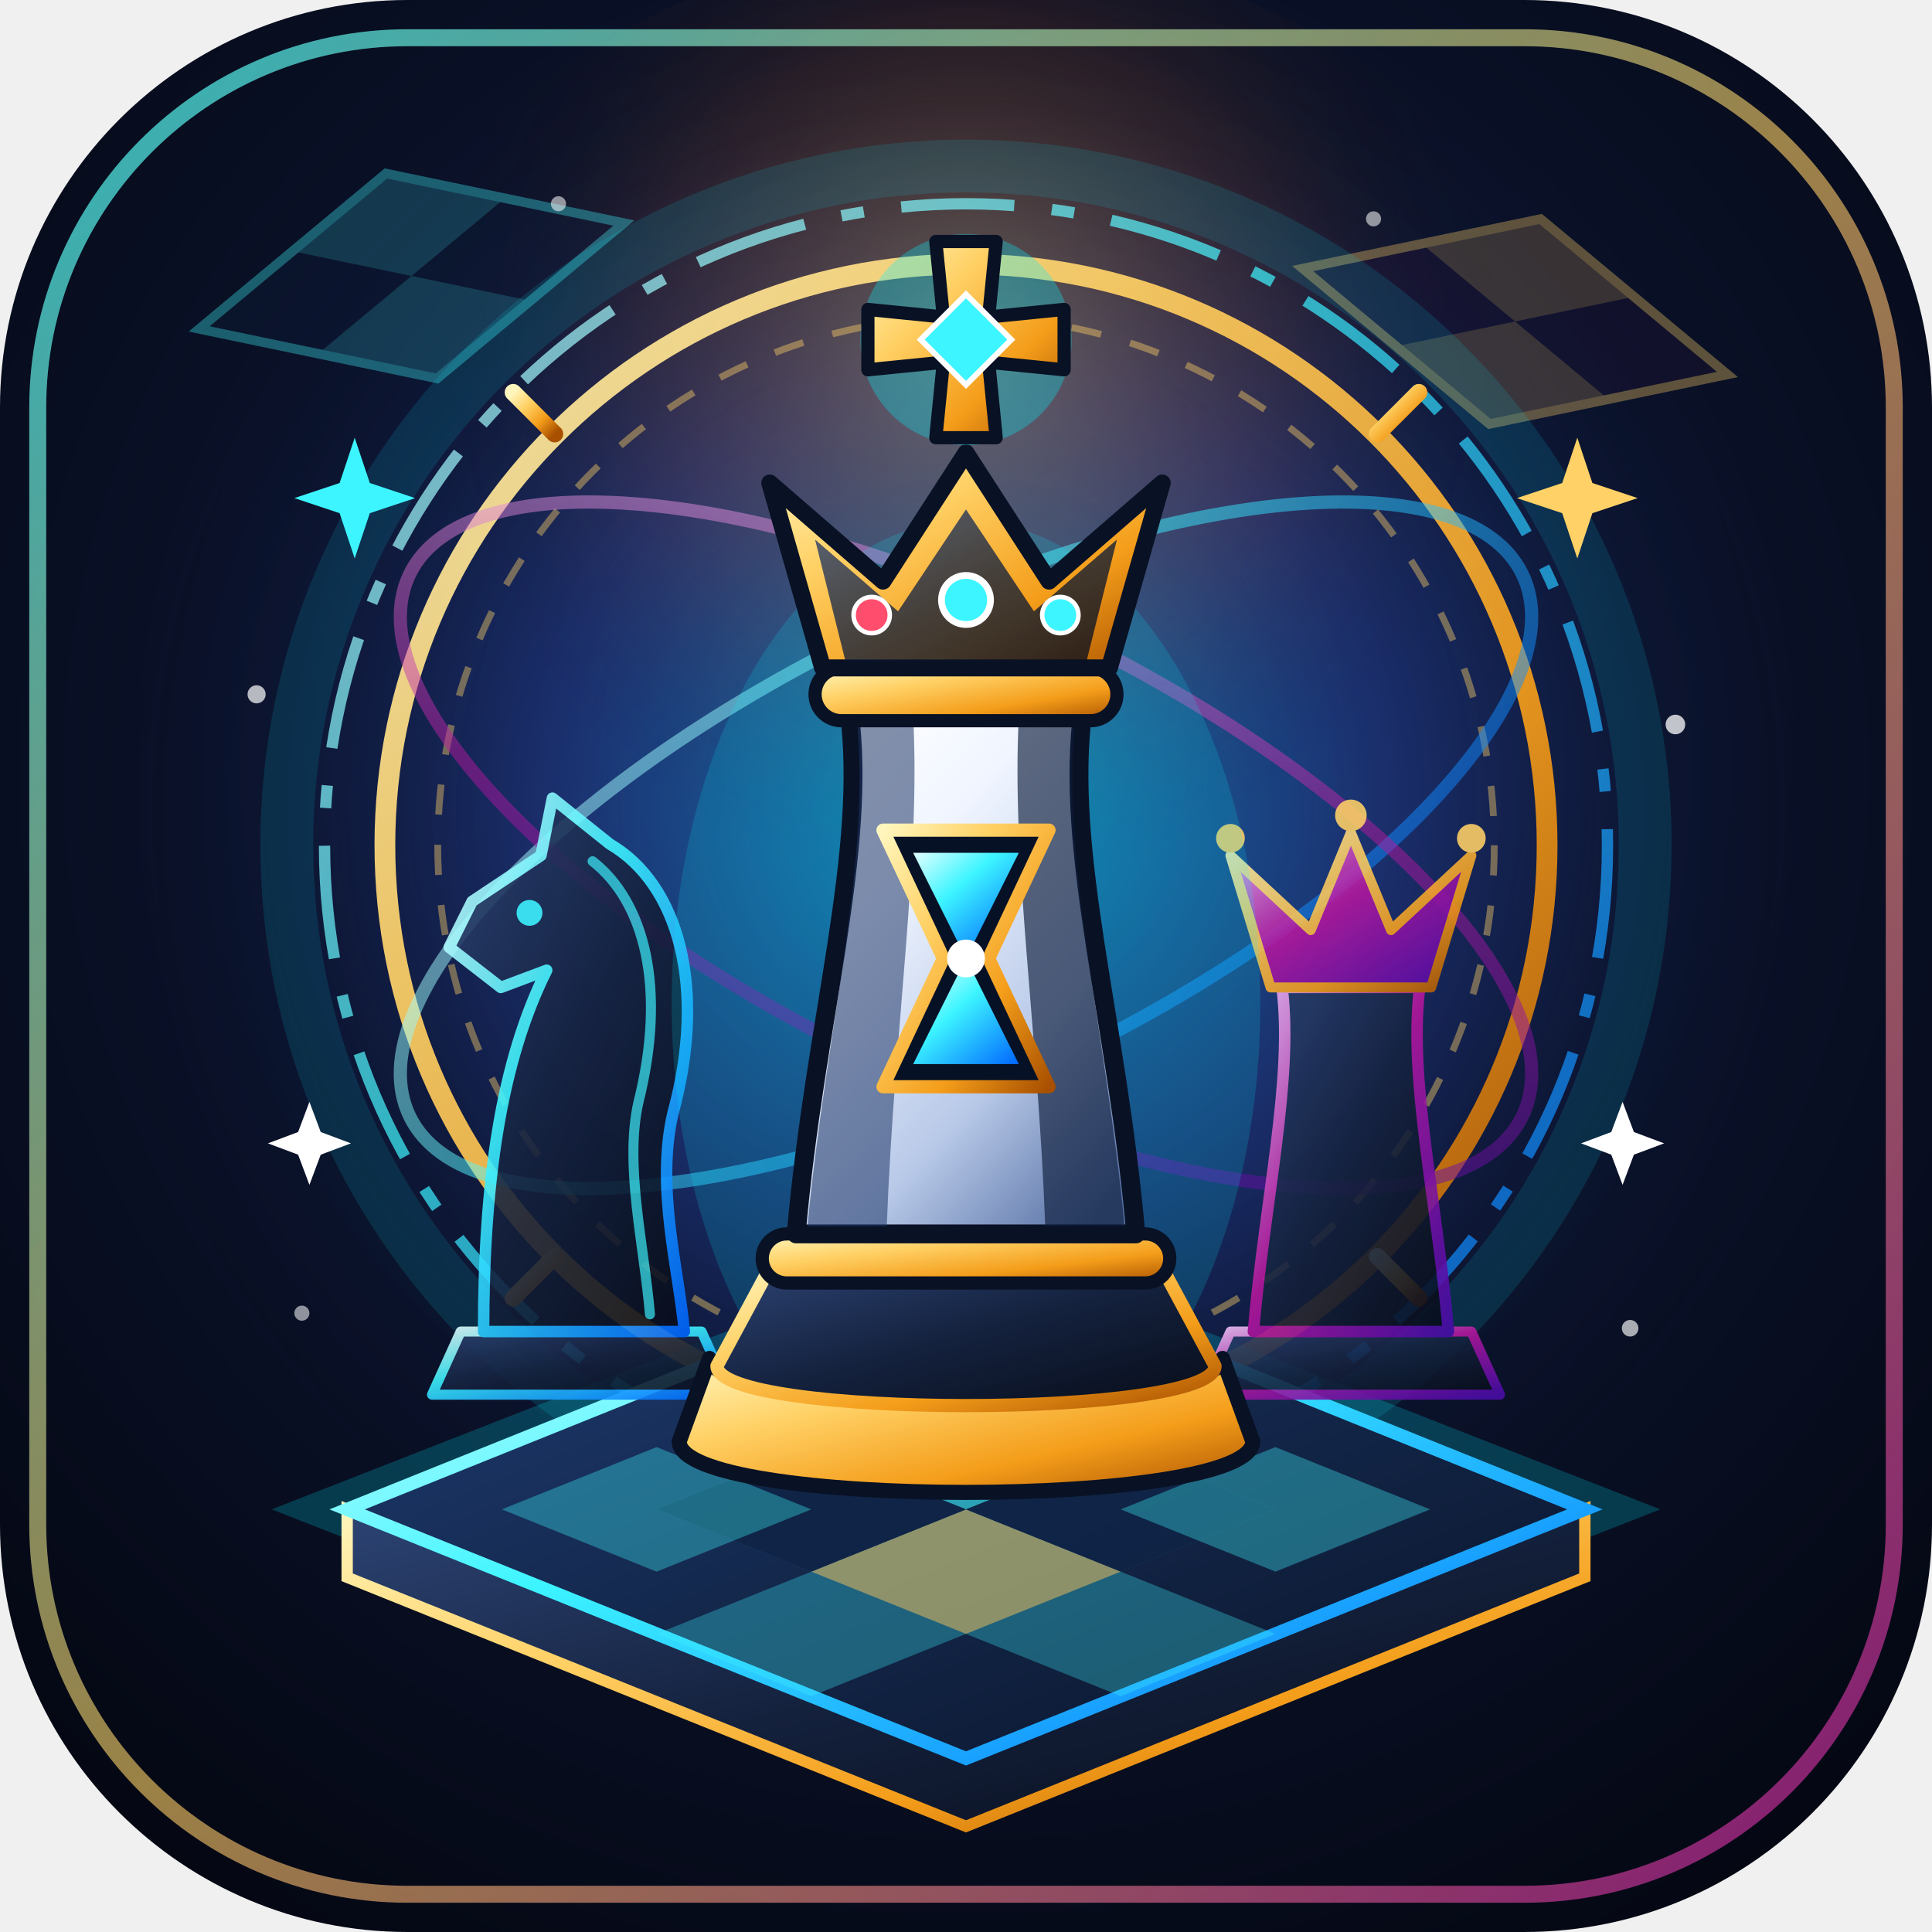
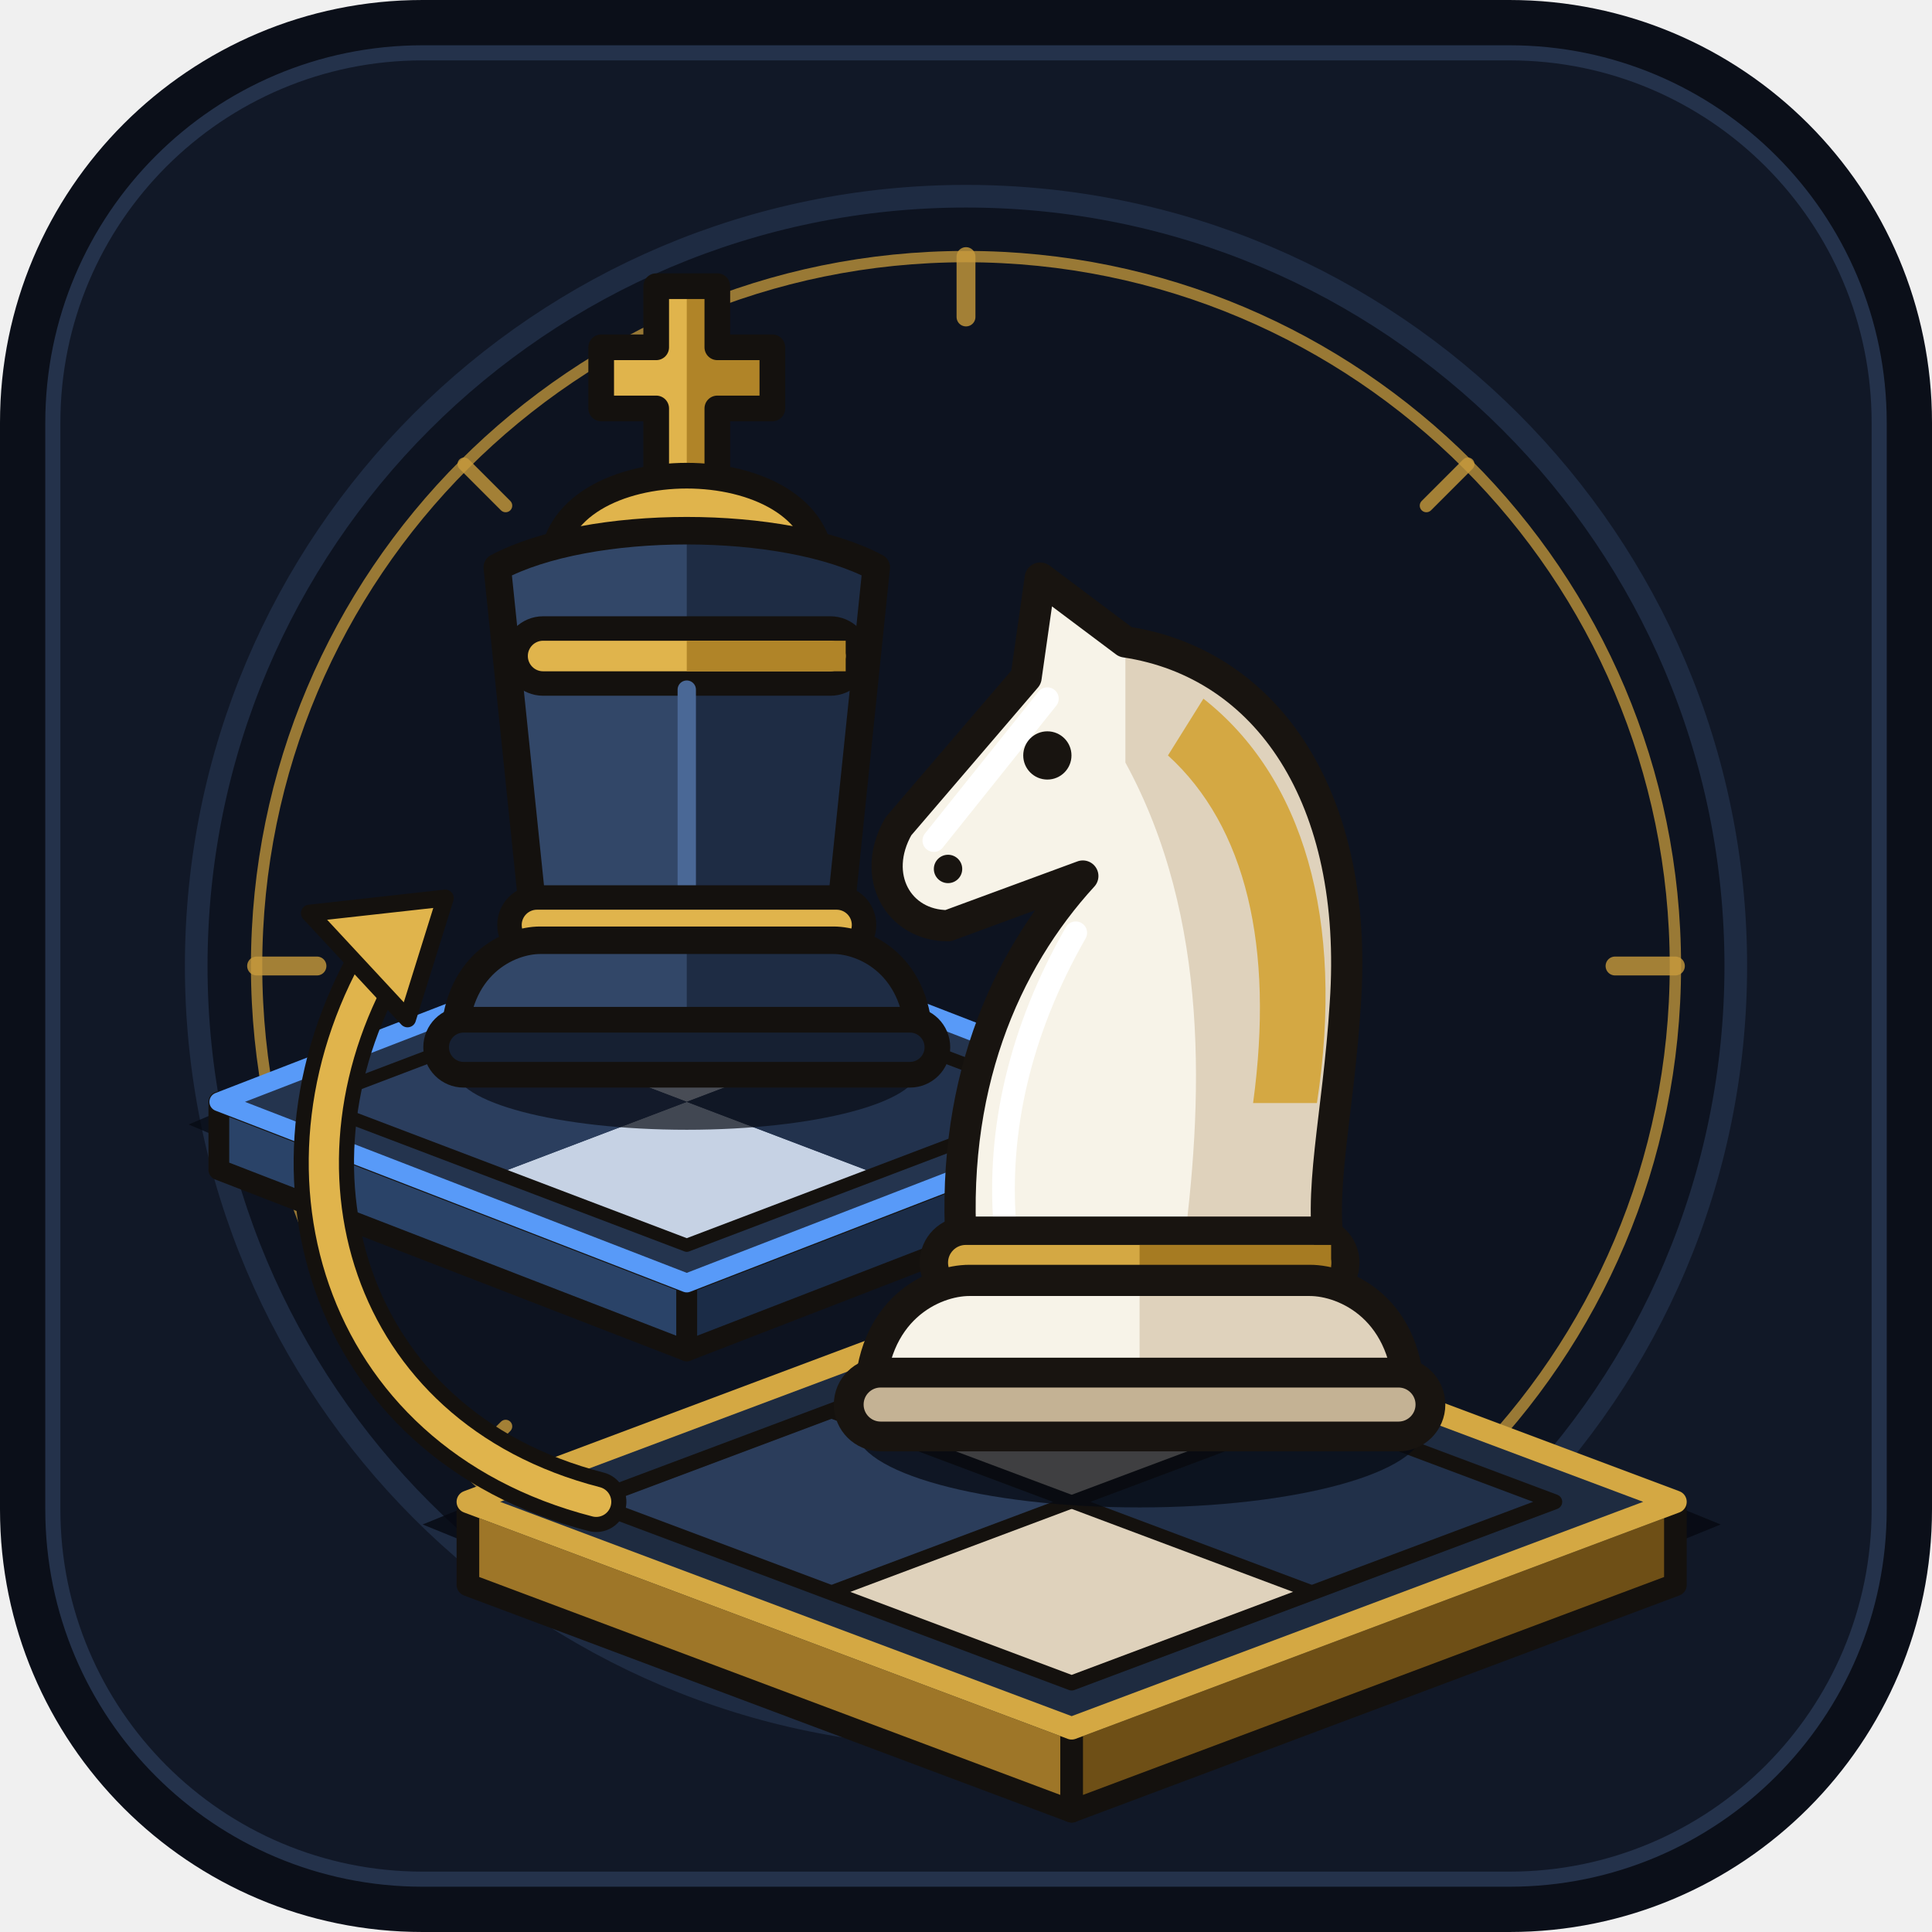
<svg xmlns="http://www.w3.org/2000/svg" width="512" height="512" viewBox="0 0 512 512">
-   <defs>
-     <radialGradient id="bg_cosmos" cx="50%" cy="40%" r="72%">
-       <stop offset="0%" stop-color="#1d336e" />
-       <stop offset="48%" stop-color="#0b132c" />
-       <stop offset="100%" stop-color="#040711" />
-     </radialGradient>
-     <radialGradient id="nebula_cyan" cx="50%" cy="45%" r="48%">
-       <stop offset="0%" stop-color="#00f0ff" stop-opacity="0.45" />
-       <stop offset="48%" stop-color="#3a66ff" stop-opacity="0.20" />
-       <stop offset="100%" stop-color="#000000" stop-opacity="0" />
-     </radialGradient>
-     <radialGradient id="nebula_gold" cx="50%" cy="28%" r="38%">
-       <stop offset="0%" stop-color="#ffd166" stop-opacity="0.35" />
-       <stop offset="60%" stop-color="#ff6b00" stop-opacity="0.10" />
-       <stop offset="100%" stop-color="#000000" stop-opacity="0" />
-     </radialGradient>
-     <linearGradient id="gold_grad" x1="0%" y1="0%" x2="100%" y2="100%">
-       <stop offset="0%" stop-color="#fff6bd" />
-       <stop offset="32%" stop-color="#ffd166" />
-       <stop offset="68%" stop-color="#f49d1a" />
-       <stop offset="100%" stop-color="#a85000" />
-     </linearGradient>
-     <linearGradient id="cyan_grad" x1="0%" y1="0%" x2="100%" y2="100%">
-       <stop offset="0%" stop-color="#e2ffff" />
-       <stop offset="40%" stop-color="#3df5ff" />
-       <stop offset="100%" stop-color="#0066ff" />
-     </linearGradient>
-     <linearGradient id="violet_grad" x1="0%" y1="0%" x2="100%" y2="100%">
-       <stop offset="0%" stop-color="#f3c4fb" />
-       <stop offset="45%" stop-color="#b5179e" />
-       <stop offset="100%" stop-color="#480ca8" />
-     </linearGradient>
-     <linearGradient id="king_body" x1="15%" y1="0%" x2="85%" y2="100%">
-       <stop offset="0%" stop-color="#ffffff" />
-       <stop offset="28%" stop-color="#f0f5ff" />
-       <stop offset="68%" stop-color="#b8c9e8" />
-       <stop offset="100%" stop-color="#5670a4" />
-     </linearGradient>
-     <linearGradient id="king_armor" x1="0%" y1="0%" x2="100%" y2="100%">
-       <stop offset="0%" stop-color="#2c4373" />
-       <stop offset="50%" stop-color="#14213d" />
-       <stop offset="100%" stop-color="#070c18" />
-     </linearGradient>
-     <linearGradient id="board_base" x1="0%" y1="0%" x2="100%" y2="100%">
-       <stop offset="0%" stop-color="#1e3c72" />
-       <stop offset="100%" stop-color="#091326" />
-     </linearGradient>
-     <linearGradient id="border_grad" x1="0%" y1="0%" x2="100%" y2="100%">
-       <stop offset="0%" stop-color="#3df5ff" stop-opacity="0.9" />
-       <stop offset="50%" stop-color="#ffd166" stop-opacity="0.75" />
-       <stop offset="100%" stop-color="#b5179e" stop-opacity="0.9" />
-     </linearGradient>
-   </defs>
-   <rect width="512" height="512" rx="108" fill="url(#bg_cosmos)" />
-   <circle cx="256" cy="240" r="245" fill="url(#nebula_cyan)" />
-   <circle cx="256" cy="175" r="190" fill="url(#nebula_gold)" />
-   <rect x="10" y="10" width="492" height="492" rx="98" fill="none" stroke="url(#border_grad)" stroke-width="4.5" opacity="0.8" />
-   <g opacity="0.34" transform="translate(46, 60) rotate(-14)">
-     <polygon points="58,0 116,28 58,56 0,28" fill="#0d1b38" stroke="#3df5ff" stroke-width="2.5" />
-     <polygon points="58,0 87,14 58,28 29,14" fill="#3df5ff" opacity="0.5" />
-     <polygon points="58,28 87,42 58,56 29,42" fill="#3df5ff" opacity="0.5" />
+   <rect width="512" height="512" rx="112" fill="#0B0F19" />
+   <rect x="14" y="14" width="484" height="484" rx="98" fill="#111827" stroke="#24324B" stroke-width="4" />
+   <circle cx="256" cy="256" r="204" fill="#0D1320" stroke="#1E2B42" stroke-width="6" />
+   <circle cx="256" cy="256" r="188" fill="none" stroke="#C89B3C" stroke-width="3" opacity="0.75" />
+   <g transform="translate(256, 256)" stroke="#C89B3C" stroke-linecap="round" opacity="0.8">
+     <line x1="0" y1="-188" x2="0" y2="-172" stroke-width="5" />
+     <line x1="188" y1="0" x2="172" y2="0" stroke-width="5" />
+     <line x1="0" y1="188" x2="0" y2="172" stroke-width="5" />
+     <line x1="-188" y1="0" x2="-172" y2="0" stroke-width="5" />
+     <line x1="133" y1="-133" x2="122" y2="-122" stroke-width="3.5" />
+     <line x1="-133" y1="-133" x2="-122" y2="-122" stroke-width="3.5" />
+     <line x1="133" y1="133" x2="122" y2="122" stroke-width="3.5" />
+     <line x1="-133" y1="133" x2="-122" y2="122" stroke-width="3.5" />
  </g>
-   <g opacity="0.34" transform="translate(352, 44) rotate(14)">
-     <polygon points="58,0 116,28 58,56 0,28" fill="#1f1135" stroke="#ffd166" stroke-width="2.5" />
-     <polygon points="58,0 87,14 58,28 29,14" fill="#ffd166" opacity="0.5" />
-     <polygon points="58,28 87,42 58,56 29,42" fill="#ffd166" opacity="0.5" />
+   <g transform="translate(182, 292)">
+     <polygon points="0,-50 132,6 0,62 -132,6" fill="#060911" opacity="0.75" />
+     <polygon points="-124,0 0,48 0,66 -124,18" fill="#2A4368" stroke="#14110E" stroke-width="5.5" stroke-linejoin="round" />
+     <polygon points="0,48 124,0 124,18 0,66" fill="#1B2C47" stroke="#14110E" stroke-width="5.5" stroke-linejoin="round" />
+     <polygon points="0,-48 124,0 0,48 -124,0" fill="#24344E" stroke="#589AF8" stroke-width="5" stroke-linejoin="round" />
+     <polygon points="0,-38 50,-19 0,0 -50,-19" fill="#DCE3EE" />
+     <polygon points="0,0 50,19 0,38 -50,19" fill="#C6D2E4" />
+     <polygon points="-50,-19 0,0 -50,19 -100,0" fill="#2B3E5E" />
+     <polygon points="50,-19 100,0 50,19 0,0" fill="#22324D" />
+     <polygon points="0,-38 100,0 0,38 -100,0" fill="none" stroke="#14110E" stroke-width="3.5" stroke-linejoin="round" />
  </g>
-   <g fill="#ffffff">
-     <circle cx="68" cy="184" r="2.4" opacity="0.7" />
-     <circle cx="444" cy="192" r="2.6" opacity="0.75" />
-     <circle cx="80" cy="348" r="2.0" opacity="0.55" />
-     <circle cx="432" cy="352" r="2.2" opacity="0.65" />
-     <circle cx="148" cy="54" r="2.0" opacity="0.55" />
-     <circle cx="364" cy="58" r="2.0" opacity="0.55" />
+   <g transform="translate(182, 186) scale(1.62)">
+     <ellipse cx="0" cy="60" rx="38" ry="10" fill="#080C14" opacity="0.7" />
+     <path d="M -5 -68 L 5 -68 L 5 -58 L 14 -58 L 14 -48 L 5 -48 L 5 -36 L -5 -36 L -5 -48 L -14 -48 L -14 -58 L -5 -58 Z" fill="#E0B44C" />
+     <path d="M 0 -68 L 5 -68 L 5 -58 L 14 -58 L 14 -48 L 5 -48 L 5 -36 L 0 -36 Z" fill="#B08428" />
+     <path d="M -5 -68 L 5 -68 L 5 -58 L 14 -58 L 14 -48 L 5 -48 L 5 -36 L -5 -36 L -5 -48 L -14 -48 L -14 -58 L -5 -58 Z" fill="none" stroke="#14110E" stroke-width="4.2" stroke-linejoin="round" />
+     <path d="M -22 -22 C -22 -42, 22 -42, 22 -22 Z" fill="#E0B44C" stroke="#14110E" stroke-width="4.2" stroke-linejoin="round" />
+     <path d="M -25 36 L -31 -22 C -16 -30, 16 -30, 31 -22 L 25 36 Z" fill="#324768" />
+     <path d="M 0 -28 C 16 -28, 31 -22, 31 -22 L 25 36 L 0 36 Z" fill="#1E2C44" />
+     <path d="M -25 36 L -31 -22 C -16 -30, 16 -30, 31 -22 L 25 36 Z" fill="none" stroke="#14110E" stroke-width="4.5" stroke-linejoin="round" />
+     <rect x="-28" y="-12" width="56" height="9" rx="4.5" fill="#E0B44C" stroke="#14110E" stroke-width="4" />
+     <rect x="0" y="-10" width="26" height="5" fill="#B08428" />
+     <line x1="0" y1="-2" x2="0" y2="34" stroke="#4A6896" stroke-width="3" stroke-linecap="round" />
+     <rect x="-29" y="32" width="58" height="9" rx="4.5" fill="#E0B44C" stroke="#14110E" stroke-width="4" />
+     <path d="M -38 56 C -38 43, -29 39, -24 39 L 24 39 C 29 39, 38 43, 38 56 Z" fill="#324768" />
+     <path d="M 0 39 L 24 39 C 29 39, 38 43, 38 56 L 0 56 Z" fill="#1E2C44" />
+     <path d="M -38 56 C -38 43, -29 39, -24 39 L 24 39 C 29 39, 38 43, 38 56 Z" fill="none" stroke="#14110E" stroke-width="4.5" stroke-linejoin="round" />
+     <rect x="-41" y="52" width="82" height="9" rx="4.5" fill="#162032" stroke="#14110E" stroke-width="4.2" />
  </g>
-   <g transform="translate(256, 224)">
-     <circle r="180" fill="none" stroke="#00f0ff" stroke-width="14" opacity="0.12" />
-     <circle r="170" fill="none" stroke="url(#cyan_grad)" stroke-width="3" opacity="0.7" stroke-dasharray="30 10 6 10" />
-     <circle r="154" fill="none" stroke="url(#gold_grad)" stroke-width="5.5" opacity="0.92" />
-     <circle r="140" fill="none" stroke="#ffd166" stroke-width="1.8" opacity="0.42" stroke-dasharray="8 8" />
-     <g stroke="url(#gold_grad)" stroke-width="4.5" stroke-linecap="round">
-       <line x1="0" y1="-154" x2="0" y2="-168" />
-       <line x1="154" y1="0" x2="168" y2="0" />
-       <line x1="0" y1="154" x2="0" y2="168" />
-       <line x1="-154" y1="0" x2="-168" y2="0" />
-       <line x1="109" y1="-109" x2="120" y2="-120" />
-       <line x1="-109" y1="-109" x2="-120" y2="-120" />
-       <line x1="109" y1="109" x2="120" y2="120" />
-       <line x1="-109" y1="109" x2="-120" y2="120" />
-     </g>
-     <ellipse rx="164" ry="62" transform="rotate(-26)" fill="none" stroke="url(#cyan_grad)" stroke-width="3.5" opacity="0.5" />
-     <ellipse rx="164" ry="62" transform="rotate(26)" fill="none" stroke="url(#violet_grad)" stroke-width="3.5" opacity="0.5" />
+   <g transform="translate(284, 398)">
+     <polygon points="0,-64 172,6 0,76 -172,6" fill="#060911" opacity="0.82" />
+     <polygon points="-160,0 0,60 0,82 -160,22" fill="#9E7628" stroke="#14110E" stroke-width="6" stroke-linejoin="round" />
+     <polygon points="0,60 160,0 160,22 0,82" fill="#6E4F16" stroke="#14110E" stroke-width="6" stroke-linejoin="round" />
+     <polygon points="0,-60 160,0 0,60 -160,0" fill="#1E2B40" stroke="#D4A843" stroke-width="6" stroke-linejoin="round" />
+     <polygon points="0,-48 64,-24 0,0 -64,-24" fill="#EAE0CE" />
+     <polygon points="0,0 64,24 0,48 -64,24" fill="#DFD2BC" />
+     <polygon points="-64,-24 0,0 -64,24 -128,0" fill="#2B3D5B" />
+     <polygon points="64,-24 128,0 64,24 0,0" fill="#213049" />
+     <polygon points="0,-48 128,0 0,48 -128,0" fill="none" stroke="#14110E" stroke-width="4" stroke-linejoin="round" />
+     <line x1="-64" y1="-24" x2="64" y2="24" stroke="#14110E" stroke-width="3.5" />
+     <line x1="64" y1="-24" x2="-64" y2="24" stroke="#14110E" stroke-width="3.5" />
  </g>
-   <g transform="translate(256, 400)">
-     <polygon points="0,-72 184,0 0,72 -184,0" fill="#00f0ff" opacity="0.20" />
-     <polygon points="0,-62 164,6 0,74 -164,6" fill="#050914" opacity="0.9" />
-     <polygon points="-164,0 0,66 164,0 164,18 0,84 -164,18" fill="url(#king_armor)" stroke="url(#gold_grad)" stroke-width="3" />
-     <polygon points="0,-66 164,0 0,66 -164,0" fill="url(#board_base)" stroke="url(#cyan_grad)" stroke-width="3.5" />
-     <polygon points="0,-33 82,0 0,33 -82,0" fill="#3df5ff" opacity="0.22" />
-     <polygon points="0,0 41,16.5 0,33 -41,16.5" fill="#ffd166" opacity="0.5" />
-     <polygon points="0,-33 41,-16.5 0,0 -41,-16.5" fill="#3df5ff" opacity="0.48" />
-     <polygon points="-82,0 -41,-16.5 0,0 -41,16.5" fill="#0e2042" opacity="0.92" />
-     <polygon points="82,0 41,-16.5 0,0 41,16.5" fill="#0e2042" opacity="0.92" />
-     <polygon points="-123,0 -82,-16.5 -41,0 -82,16.5" fill="#3df5ff" opacity="0.34" />
-     <polygon points="123,0 82,-16.5 41,0 82,16.5" fill="#3df5ff" opacity="0.34" />
-     <polygon points="0,33 41,16.5 82,33 41,49.5" fill="#3df5ff" opacity="0.30" />
-     <polygon points="0,33 -41,16.5 -82,33 -41,49.5" fill="#3df5ff" opacity="0.30" />
-   </g>
-   <g transform="translate(154, 286) scale(0.76)" opacity="0.88">
-     <path d="M-52,110 L52,110 L42,88 L-42,88 Z" fill="url(#king_armor)" stroke="url(#cyan_grad)" stroke-width="3.5" stroke-linejoin="round" />
-     <path d="M-34,88 C-34,36 -28,-6 -12,-38 L-28,-32 L-46,-46 L-38,-62 L-14,-78 L-10,-98 L10,-82 C34,-68 44,-32 32,12 C26,38 34,66 36,88 Z" fill="url(#king_armor)" stroke="url(#cyan_grad)" stroke-width="4" stroke-linejoin="round" />
-     <path d="M4,-76 C22,-62 30,-32 20,8 C15,30 22,58 24,82" fill="none" stroke="#3df5ff" stroke-width="3.5" stroke-linecap="round" opacity="0.75" />
-     <circle cx="-18" cy="-58" r="4.5" fill="#3df5ff" />
-   </g>
-   <g transform="translate(358, 286) scale(0.76)" opacity="0.88">
-     <path d="M-52,110 L52,110 L42,88 L-42,88 Z" fill="url(#king_armor)" stroke="url(#violet_grad)" stroke-width="3.5" stroke-linejoin="round" />
-     <path d="M-34,88 C-30,42 -20,0 -24,-32 L24,-32 C20,0 30,42 34,88 Z" fill="url(#king_armor)" stroke="url(#violet_grad)" stroke-width="4" stroke-linejoin="round" />
-     <path d="M-28,-32 L-42,-78 L-14,-52 L0,-86 L14,-52 L42,-78 L28,-32 Z" fill="url(#violet_grad)" stroke="url(#gold_grad)" stroke-width="3.5" stroke-linejoin="round" />
-     <circle cx="-42" cy="-84" r="5" fill="#ffd166" />
-     <circle cx="0" cy="-92" r="5.5" fill="#ffd166" />
-     <circle cx="42" cy="-84" r="5" fill="#ffd166" />
-   </g>
-   <g transform="translate(256, 232)">
-     <ellipse cx="0" cy="34" rx="78" ry="128" fill="#00f0ff" opacity="0.16" />
-     <path d="M-76,150 C-76,168 76,168 76,150 L68,128 C68,142 -68,142 -68,128 Z" fill="url(#gold_grad)" stroke="#091124" stroke-width="4" stroke-linejoin="round" />
-     <path d="M-66,130 C-66,144 66,144 66,130 L52,104 L-52,104 Z" fill="url(#king_armor)" stroke="url(#gold_grad)" stroke-width="3.5" stroke-linejoin="round" />
-     <rect x="-54" y="95" width="108" height="13" rx="6.5" fill="url(#gold_grad)" stroke="#091124" stroke-width="3.5" />
-     <path d="M-45,95 C-40,38 -26,-6 -31,-44 L31,-44 C26,-6 40,38 45,95 Z" fill="url(#king_body)" stroke="#091124" stroke-width="5" stroke-linejoin="round" />
-     <path d="M-42,93 C-37,40 -25,-4 -29,-42 L-14,-42 C-12,-4 -19,40 -21,93 Z" fill="#1d3566" opacity="0.55" />
-     <path d="M42,93 C37,40 25,-4 29,-42 L14,-42 C12,-4 19,40 21,93 Z" fill="#0d1b3a" opacity="0.65" />
-     <polygon points="-22,-12 22,-12 6,22 22,56 -22,56 -6,22" fill="#071126" stroke="url(#gold_grad)" stroke-width="3.5" stroke-linejoin="round" />
-     <polygon points="-14,-6 14,-6 2,18 -2,18" fill="url(#cyan_grad)" />
-     <polygon points="-2,26 2,26 14,50 -14,50" fill="url(#cyan_grad)" />
-     <circle cx="0" cy="22" r="5" fill="#ffffff" />
-     <rect x="-40" y="-55" width="80" height="14" rx="7" fill="url(#gold_grad)" stroke="#091124" stroke-width="3.5" />
-     <path d="M-38,-55 L-52,-104 L-22,-78 L0,-112 L22,-78 L52,-104 L38,-55 Z" fill="url(#gold_grad)" stroke="#091124" stroke-width="4.5" stroke-linejoin="round" />
-     <path d="M-32,-57 L-40,-89 L-18,-70 L0,-97 L18,-70 L40,-89 L32,-57 Z" fill="url(#king_armor)" opacity="0.78" />
-     <circle cx="0" cy="-73" r="6.5" fill="#3df5ff" stroke="#ffffff" stroke-width="1.8" />
-     <circle cx="-25" cy="-69" r="4.8" fill="#ff4d6d" stroke="#ffffff" stroke-width="1.2" />
-     <circle cx="25" cy="-69" r="4.8" fill="#3df5ff" stroke="#ffffff" stroke-width="1.2" />
-     <g transform="translate(0, -142)">
-       <circle cx="0" cy="0" r="28" fill="#00f0ff" opacity="0.30" />
-       <polygon points="-8,-26 8,-26 6,-6 26,-8 26,8 6,6 8,26 -8,26 -6,6 -26,8 -26,-8 -6,-6" fill="url(#gold_grad)" stroke="#091124" stroke-width="3.5" stroke-linejoin="round" />
-       <polygon points="0,-12 12,0 0,12 -12,0" fill="#3df5ff" stroke="#ffffff" stroke-width="1.5" />
-     </g>
-   </g>
-   <g>
-     <polygon points="94,116 98,128 110,132 98,136 94,148 90,136 78,132 90,128" fill="#3df5ff" />
-     <polygon points="418,116 422,128 434,132 422,136 418,148 414,136 402,132 414,128" fill="#ffd166" />
-     <polygon points="82,292 85,300 93,303 85,306 82,314 79,306 71,303 79,300" fill="#ffffff" />
-     <polygon points="430,292 433,300 441,303 433,306 430,314 427,306 419,303 427,300" fill="#ffffff" />
+   <path d="M 158 398 C 88 380, 68 308, 102 252" fill="none" stroke="#14110E" stroke-width="16" stroke-linecap="round" />
+   <path d="M 158 398 C 88 380, 68 308, 102 252" fill="none" stroke="#E0B44C" stroke-width="8" stroke-linecap="round" />
+   <polygon points="118,238 82,242 108,270" fill="#E0B44C" stroke="#14110E" stroke-width="4.5" stroke-linejoin="round" />
+   <g transform="translate(302, 266) scale(1.88)">
+     <ellipse cx="0" cy="60" rx="40" ry="11" fill="#060911" opacity="0.75" />
+     <path d="M -25 36 C -27 12, -19 -6, -8 -18 L -27 -11 C -34 -11, -38 -18, -34 -25 L -16 -46 L -14 -60 L -2 -51 C 18 -48, 31 -29, 29 0 C 28 16, 25 27, 27 36 Z" fill="#F7F3E8" />
+     <path d="M -2 -51 C 18 -48, 31 -29, 29 0 C 28 16, 25 27, 27 36 L 6 36 C 9 14, 10 -12, -2 -34 Z" fill="#DFD2BC" />
+     <path d="M 9 -43 C 23 -32, 29 -12, 25 14 L 16 14 C 19 -8, 15 -25, 4 -35 Z" fill="#D4A843" />
+     <path d="M -13 -43 L -29 -23 M -9 -10 C -17 4, -20 18, -19 31" fill="none" stroke="#FFFFFF" stroke-width="3.2" stroke-linecap="round" />
+     <circle cx="-13" cy="-35" r="3.4" fill="#181410" />
+     <circle cx="-27" cy="-19" r="2.0" fill="#181410" />
+     <path d="M -25 36 C -27 12, -19 -6, -8 -18 L -27 -11 C -34 -11, -38 -18, -34 -25 L -16 -46 L -14 -60 L -2 -51 C 18 -48, 31 -29, 29 0 C 28 16, 25 27, 27 36 Z" fill="none" stroke="#181410" stroke-width="4.4" stroke-linejoin="round" />
+     <rect x="-29" y="32" width="58" height="9" rx="4.5" fill="#D4A843" stroke="#181410" stroke-width="4" />
+     <rect x="0" y="34" width="27" height="5" fill="#A67B22" />
+     <path d="M -38 56 C -38 43, -29 39, -24 39 L 24 39 C 29 39, 38 43, 38 56 Z" fill="#F7F3E8" />
+     <path d="M 0 39 L 24 39 C 29 39, 38 43, 38 56 L 0 56 Z" fill="#DFD2BC" />
+     <path d="M -38 56 C -38 43, -29 39, -24 39 L 24 39 C 29 39, 38 43, 38 56 Z" fill="none" stroke="#181410" stroke-width="4.4" stroke-linejoin="round" />
+     <rect x="-41" y="52" width="82" height="9" rx="4.5" fill="#C4B294" stroke="#181410" stroke-width="4.2" />
  </g>
</svg>
